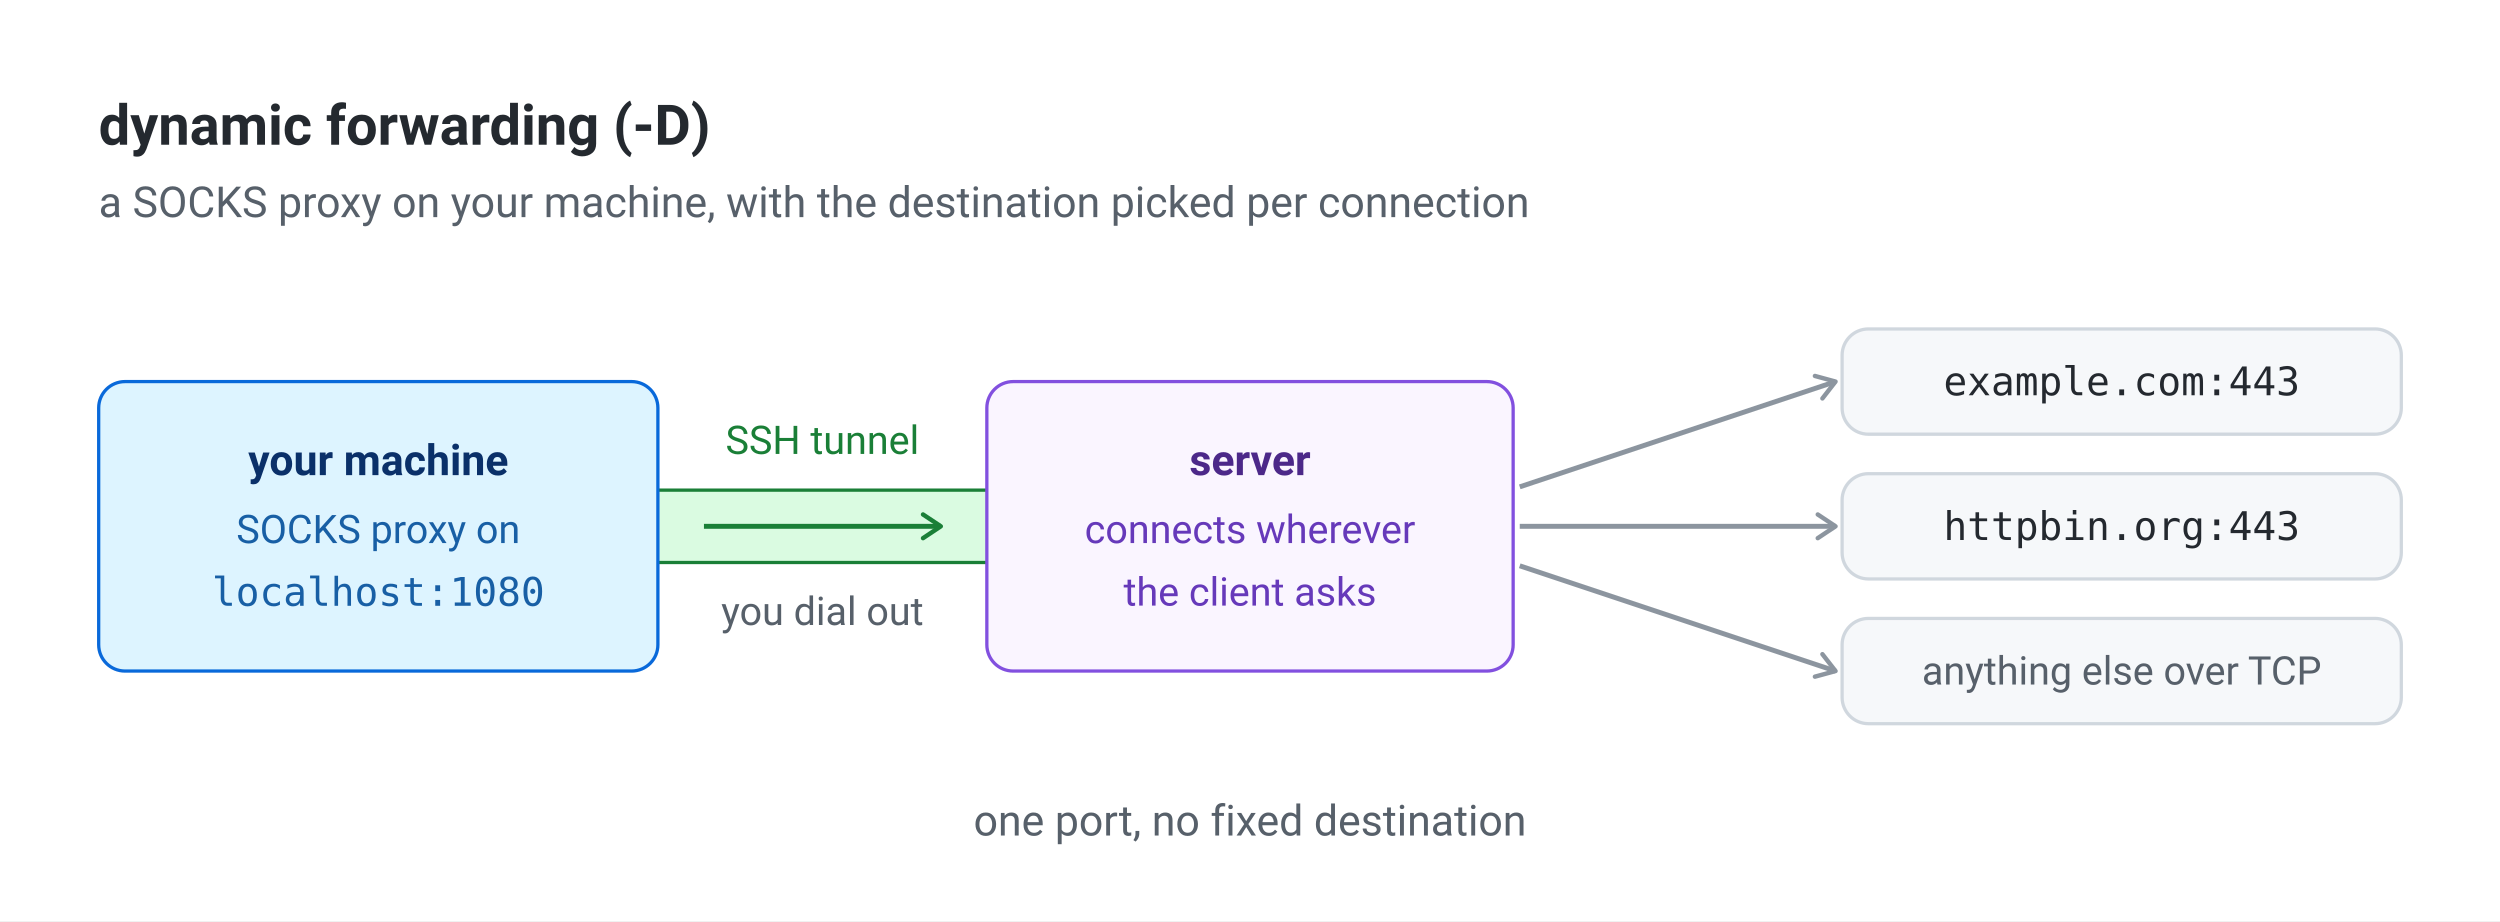
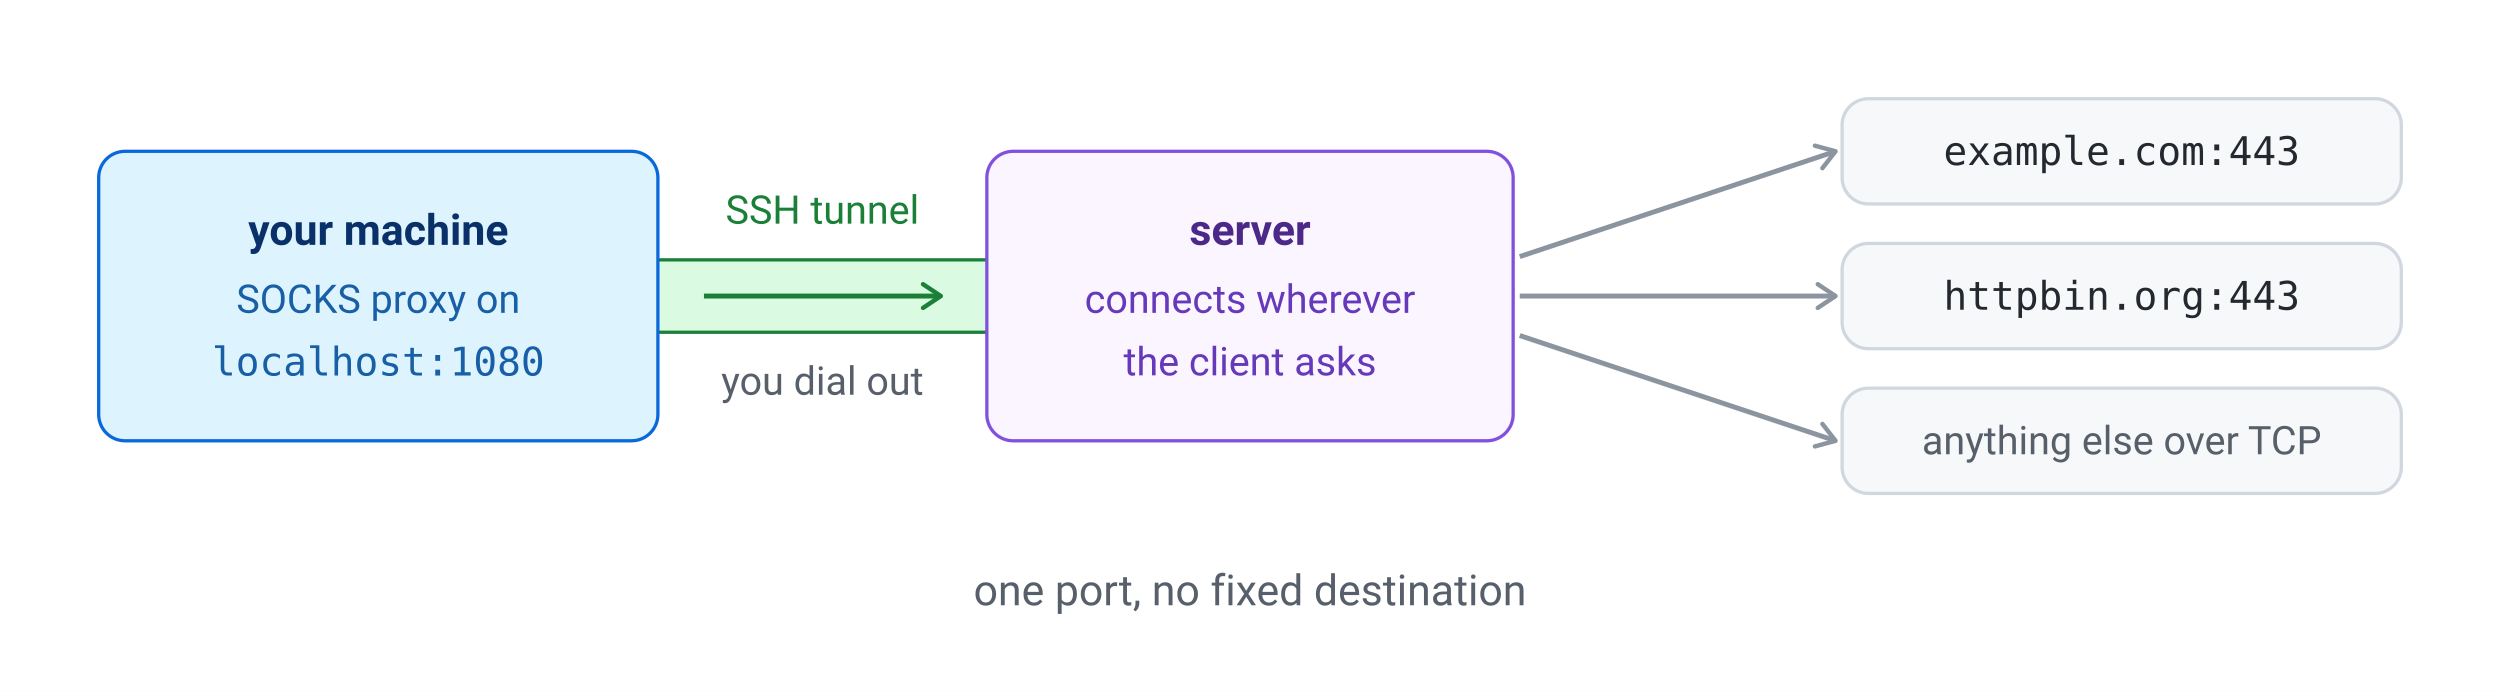
- <svg xmlns="http://www.w3.org/2000/svg" viewBox="0 0 760 280" width="760" height="280" role="img" aria-label="Dynamic forwarding opens a SOCKS proxy on your machine; every connection made through it travels the SSH tunnel and the server connects to whatever destination the client asked for">
+ <svg xmlns="http://www.w3.org/2000/svg" viewBox="0 0 760 210" width="760" height="210" role="img" aria-label="Dynamic forwarding opens a SOCKS proxy on your machine; every connection made through it travels the SSH tunnel and the server connects to whatever destination the client asked for">
  <style>
    .df text { font-family: -apple-system, BlinkMacSystemFont, "Segoe UI", Roboto, Helvetica, Arial, sans-serif; }
-     .df-title { font-size: 17px; font-weight: 600; fill: #24292f; }
    .df-sub { font-size: 13px; fill: #57606a; }
    .df-node-title { font-size: 13px; font-weight: 600; }
    .df-node-sub { font-size: 12px; }
    .df-label { font-size: 12px; fill: #57606a; }
    .df-label-tunnel { font-size: 12px; fill: #1a7f37; }
    .df text.df-mono { font-family: ui-monospace, SFMono-Regular, "SF Mono", Menlo, Consolas, monospace; font-size: 12px; }
    .df-edge { stroke: #8c959f; stroke-width: 1.5; fill: none; }
    .df-edge-tunnel { stroke: #1a7f37; stroke-width: 1.5; fill: none; }
    .df-tunnel { fill: #dafbe1; stroke: #1a7f37; stroke-width: 1; }
  </style>
  <defs>
    <marker id="df-arrow" viewBox="0 0 10 10" refX="8" refY="5" markerWidth="6" markerHeight="6" orient="auto-start-reverse">
      <path d="M2 1L8 5L2 9" fill="none" stroke="#8c959f" stroke-width="1.5" stroke-linecap="round" stroke-linejoin="round" />
    </marker>
    <marker id="df-arrow-tunnel" viewBox="0 0 10 10" refX="8" refY="5" markerWidth="6" markerHeight="6" orient="auto-start-reverse">
      <path d="M2 1L8 5L2 9" fill="none" stroke="#1a7f37" stroke-width="1.5" stroke-linecap="round" stroke-linejoin="round" />
    </marker>
  </defs>
-   <rect x="0" y="0" width="760" height="280" fill="#ffffff" />
+   <rect x="0" y="0" width="760" height="210" fill="#ffffff" />
  <g class="df">
-     <text class="df-title" x="30" y="44">dynamic forwarding (-D)</text>
-     <text class="df-sub" x="30" y="66">a SOCKS proxy on your machine, with the destination picked per connection</text>
-     <rect class="df-tunnel" x="194" y="149" width="112" height="22" />
-     <line class="df-edge-tunnel" x1="214" y1="160" x2="286" y2="160" marker-end="url(#df-arrow-tunnel)" />
-     <text class="df-label-tunnel" x="250" y="138" text-anchor="middle">SSH tunnel</text>
-     <text class="df-label" x="250" y="190" text-anchor="middle">you dial out</text>
-     <rect x="30" y="116" width="170" height="88" rx="8" fill="#ddf4ff" stroke="#0969da" stroke-width="1" />
-     <text class="df-node-title" x="115" y="140" text-anchor="middle" dominant-baseline="central" fill="#0a3069">your machine</text>
-     <text class="df-node-sub" x="115" y="161" text-anchor="middle" dominant-baseline="central" fill="#185fa5">SOCKS proxy on</text>
-     <text class="df-mono" x="115" y="180" text-anchor="middle" dominant-baseline="central" fill="#185fa5">localhost:1080</text>
-     <rect x="300" y="116" width="160" height="88" rx="8" fill="#faf5ff" stroke="#8250df" stroke-width="1" />
-     <text class="df-node-title" x="380" y="140" text-anchor="middle" dominant-baseline="central" fill="#4c2889">server</text>
-     <text class="df-node-sub" x="380" y="161" text-anchor="middle" dominant-baseline="central" fill="#6639ba">connects wherever</text>
-     <text class="df-node-sub" x="380" y="180" text-anchor="middle" dominant-baseline="central" fill="#6639ba">the client asks</text>
-     <line class="df-edge" x1="462" y1="148" x2="558" y2="116" marker-end="url(#df-arrow)" />
-     <line class="df-edge" x1="462" y1="160" x2="558" y2="160" marker-end="url(#df-arrow)" />
-     <line class="df-edge" x1="462" y1="172" x2="558" y2="204" marker-end="url(#df-arrow)" />
-     <rect x="560" y="100" width="170" height="32" rx="8" fill="#f6f8fa" stroke="#d0d7de" stroke-width="1" />
-     <text class="df-mono" x="645" y="116" text-anchor="middle" dominant-baseline="central" fill="#24292f">example.com:443</text>
-     <rect x="560" y="144" width="170" height="32" rx="8" fill="#f6f8fa" stroke="#d0d7de" stroke-width="1" />
-     <text class="df-mono" x="645" y="160" text-anchor="middle" dominant-baseline="central" fill="#24292f">httpbin.org:443</text>
-     <rect x="560" y="188" width="170" height="32" rx="8" fill="#f6f8fa" stroke="#d0d7de" stroke-width="1" />
-     <text class="df-node-sub" x="645" y="204" text-anchor="middle" dominant-baseline="central" fill="#57606a">anything else over TCP</text>
-     <text class="df-sub" x="380" y="254" text-anchor="middle">one port, no fixed destination</text>
+     <rect class="df-tunnel" x="194" y="79" width="112" height="22" />
+     <line class="df-edge-tunnel" x1="214" y1="90" x2="286" y2="90" marker-end="url(#df-arrow-tunnel)" />
+     <text class="df-label-tunnel" x="250" y="68" text-anchor="middle">SSH tunnel</text>
+     <text class="df-label" x="250" y="120" text-anchor="middle">you dial out</text>
+     <rect x="30" y="46" width="170" height="88" rx="8" fill="#ddf4ff" stroke="#0969da" stroke-width="1" />
+     <text class="df-node-title" x="115" y="70" text-anchor="middle" dominant-baseline="central" fill="#0a3069">your machine</text>
+     <text class="df-node-sub" x="115" y="91" text-anchor="middle" dominant-baseline="central" fill="#185fa5">SOCKS proxy on</text>
+     <text class="df-mono" x="115" y="110" text-anchor="middle" dominant-baseline="central" fill="#185fa5">localhost:1080</text>
+     <rect x="300" y="46" width="160" height="88" rx="8" fill="#faf5ff" stroke="#8250df" stroke-width="1" />
+     <text class="df-node-title" x="380" y="70" text-anchor="middle" dominant-baseline="central" fill="#4c2889">server</text>
+     <text class="df-node-sub" x="380" y="91" text-anchor="middle" dominant-baseline="central" fill="#6639ba">connects wherever</text>
+     <text class="df-node-sub" x="380" y="110" text-anchor="middle" dominant-baseline="central" fill="#6639ba">the client asks</text>
+     <line class="df-edge" x1="462" y1="78" x2="558" y2="46" marker-end="url(#df-arrow)" />
+     <line class="df-edge" x1="462" y1="90" x2="558" y2="90" marker-end="url(#df-arrow)" />
+     <line class="df-edge" x1="462" y1="102" x2="558" y2="134" marker-end="url(#df-arrow)" />
+     <rect x="560" y="30" width="170" height="32" rx="8" fill="#f6f8fa" stroke="#d0d7de" stroke-width="1" />
+     <text class="df-mono" x="645" y="46" text-anchor="middle" dominant-baseline="central" fill="#24292f">example.com:443</text>
+     <rect x="560" y="74" width="170" height="32" rx="8" fill="#f6f8fa" stroke="#d0d7de" stroke-width="1" />
+     <text class="df-mono" x="645" y="90" text-anchor="middle" dominant-baseline="central" fill="#24292f">httpbin.org:443</text>
+     <rect x="560" y="118" width="170" height="32" rx="8" fill="#f6f8fa" stroke="#d0d7de" stroke-width="1" />
+     <text class="df-node-sub" x="645" y="134" text-anchor="middle" dominant-baseline="central" fill="#57606a">anything else over TCP</text>
+     <text class="df-sub" x="380" y="184" text-anchor="middle">one port, no fixed destination</text>
  </g>
</svg>
